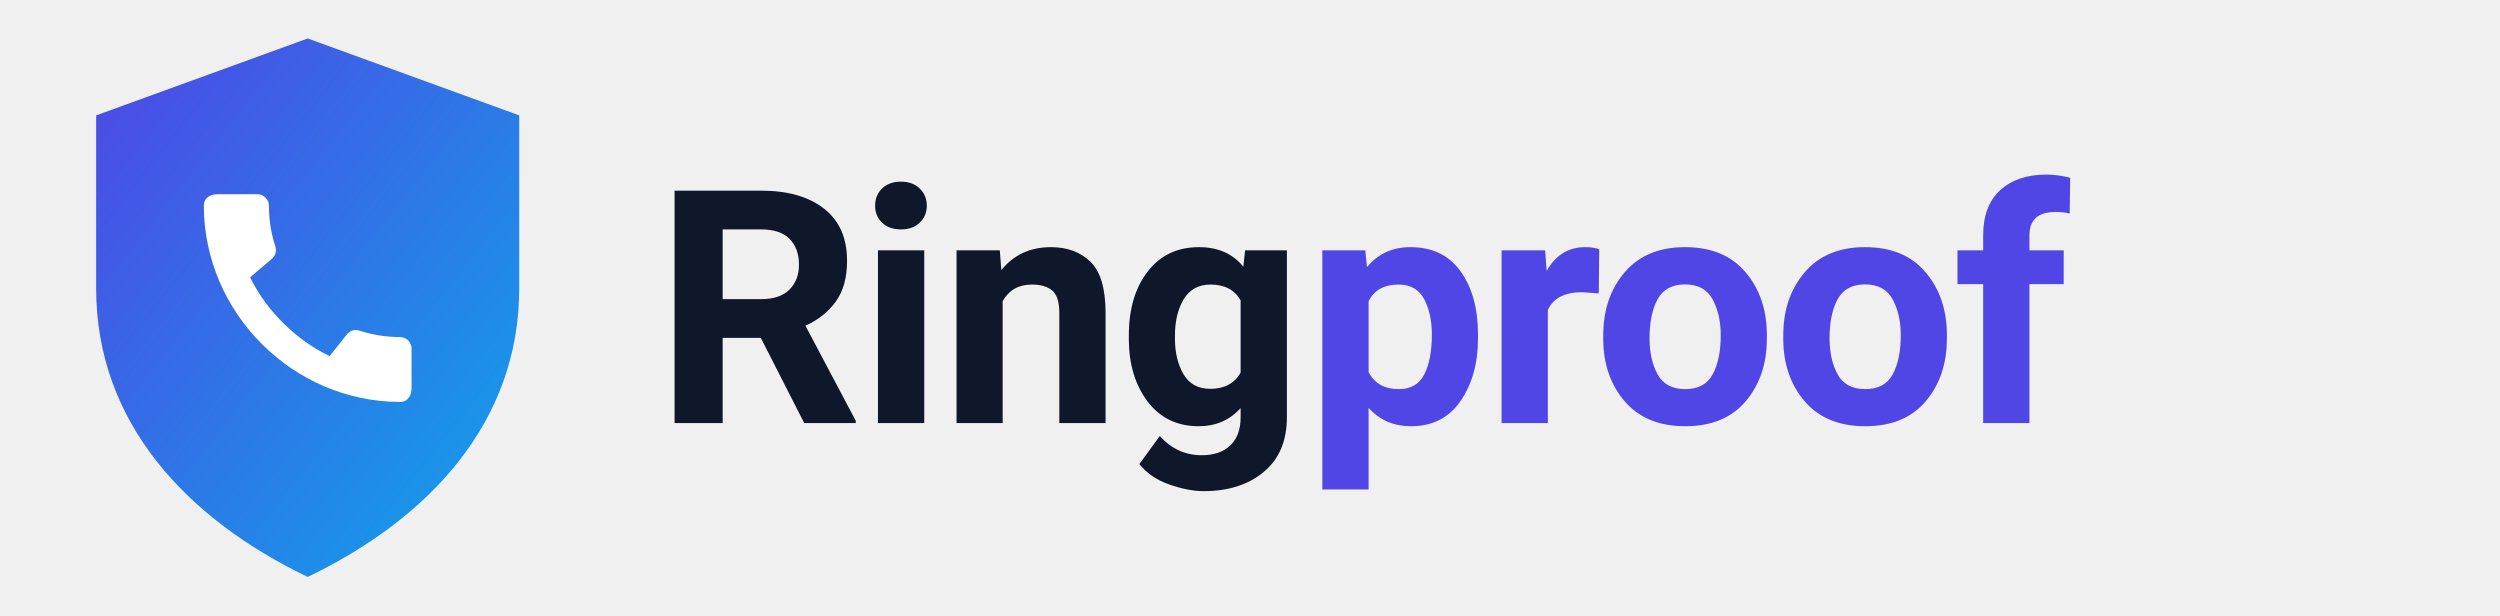
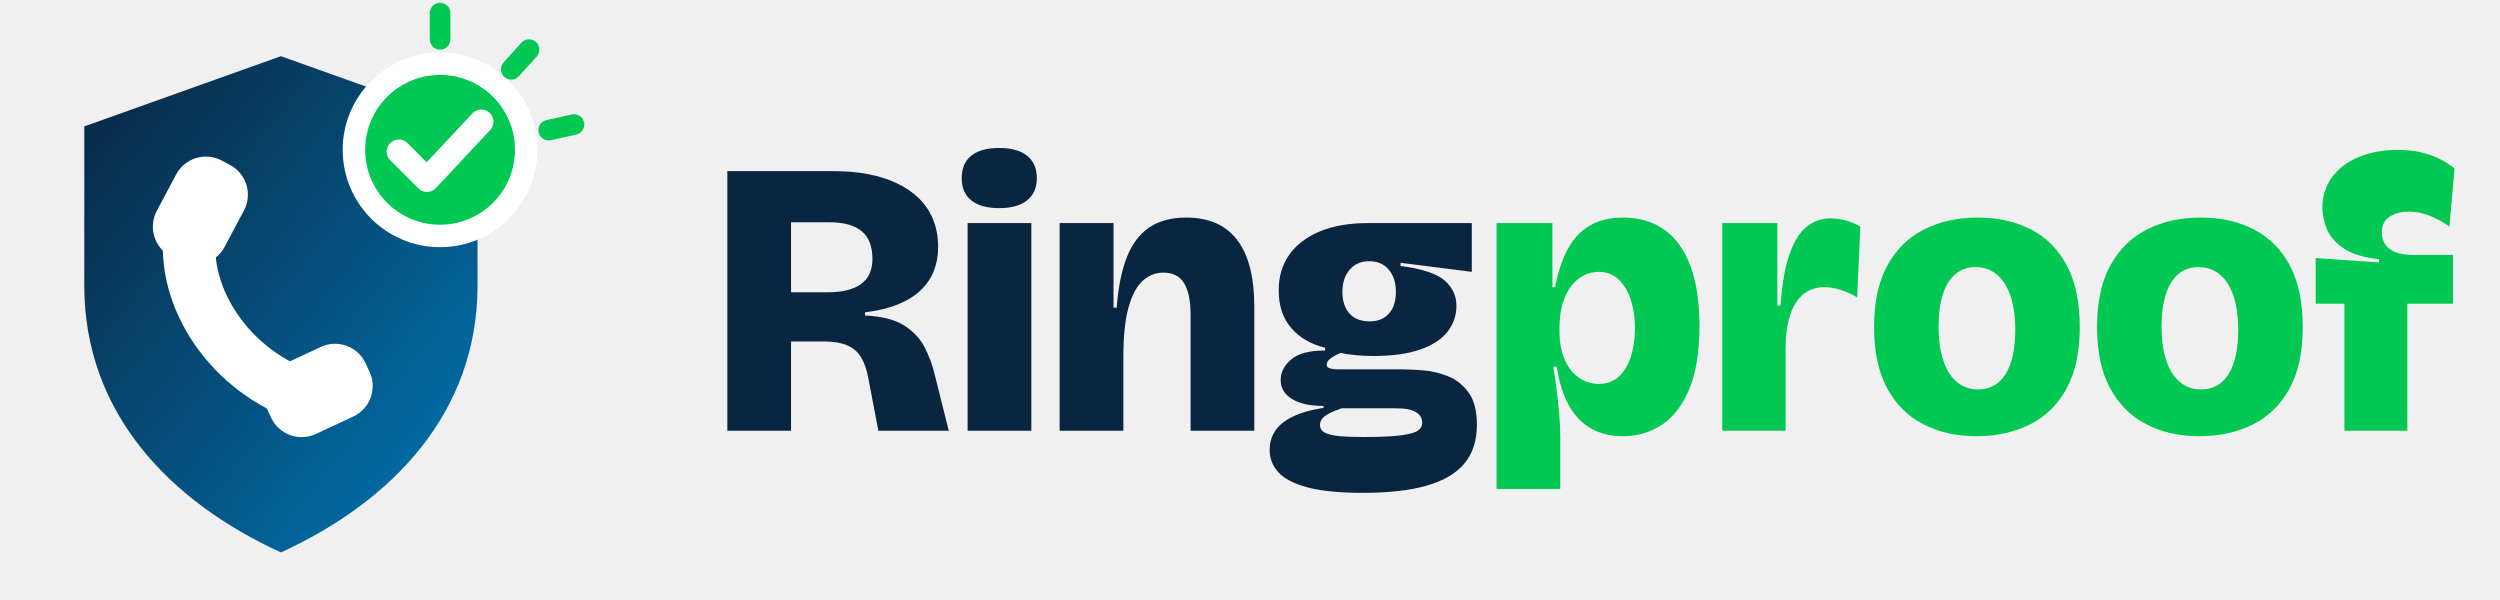
- <svg xmlns="http://www.w3.org/2000/svg" viewBox="0 0 260 64" width="260" height="64" role="img" aria-label="Ringproof">
+ <svg xmlns="http://www.w3.org/2000/svg" viewBox="0 0 267 64" width="267" height="64" role="img" aria-label="Ringproof">
  <style>
-     .rp-word { fill: #0F172A; font: 700 34px system-ui, -apple-system, "Segoe UI", Roboto, sans-serif; letter-spacing: -0.5px; }
-     .rp-accent { fill: #4F46E5; }
-     @media (prefers-color-scheme: dark) {
-       .rp-word { fill: #F1F5F9; }
-       .rp-accent { fill: #818CF8; }
-     }
+     .rp-ring { fill: #0A2540; }
+     @media (prefers-color-scheme: dark) { .rp-ring { fill: #E6E8EB; } }
  </style>
  <defs>
-     <linearGradient id="rp-shield" x1="0" y1="0" x2="1" y2="1">
-       <stop offset="0" stop-color="#4F46E5" />
-       <stop offset="1" stop-color="#0EA5E9" />
+     <linearGradient id="rp-g" x1="0" y1="0" x2="1" y2="1">
+       <stop offset="0" stop-color="#0A2540" />
+       <stop offset="1" stop-color="#0077B6" />
    </linearGradient>
  </defs>
-   <path d="M32 4 54 12v18c0 14-9.5 24-22 30C19.5 54 10 44 10 30V12Z" fill="url(#rp-shield)" />
-   <path transform="translate(17.6 16.6) scale(1.2)" fill="#FFFFFF" d="M20.01 15.38c-1.23 0-2.42-.2-3.53-.56-.35-.12-.74-.03-1.01.24l-1.57 1.97c-2.83-1.35-5.48-3.9-6.89-6.83l1.95-1.66c.27-.28.35-.67.24-1.02-.37-1.11-.56-2.3-.56-3.53 0-.54-.45-.99-.99-.99H4.19C3.65 3 3 3.24 3 3.99 3 13.28 10.73 21 20.01 21c.71 0 .99-.63.99-1.18v-3.45c0-.54-.45-.99-.99-.99z" />
-   <text x="68" y="44" class="rp-word">Ring<tspan class="rp-accent">proof</tspan>
-   </text>
+   <path d="M30 6 51 13.5v17c0 13.5-9 23-21 28.5C18 53.5 9 44 9 30.5v-17Z" fill="url(#rp-g)" />
+   <g fill="none" stroke="#FFFFFF" stroke-linecap="round" stroke-linejoin="round">
+     <path d="M20.6 23.2c-1.9 7.2 3 15.4 10.6 18.6" stroke-width="5.6" />
+   </g>
+   <g fill="#FFFFFF">
+     <rect x="15.6" y="18.4" width="11.6" height="8.2" rx="3.6" transform="rotate(-62 21.4 22.5)" />
+     <rect x="28.2" y="37.6" width="11.6" height="8.2" rx="3.6" transform="rotate(-25 34 41.7)" />
+   </g>
+   <circle cx="47" cy="16" r="9.2" fill="#00C853" stroke="#FFFFFF" stroke-width="2.4" />
+   <path d="M42.6 16.2l3 3 5.8-6.2" fill="none" stroke="#FFFFFF" stroke-width="2.6" stroke-linecap="round" stroke-linejoin="round" />
+   <g stroke="#00C853" stroke-width="2.2" stroke-linecap="round">
+     <path d="M47 4.2V1.4" />
+     <path d="M54.6 7.4l1.9-2.1" />
+     <path d="M58.6 13.9l2.7-.6" />
+   </g>
+   <path class="rp-ring" d="M77.68 46.0V18.28H89.188Q91.036 18.28 92.695 18.595Q94.354 18.91 95.719 19.54Q97.084 20.17 98.092 21.136Q99.1 22.102 99.646 23.425Q100.192 24.748 100.192 26.428Q100.192 27.73 99.751 28.885Q99.31 30.04 98.365 30.964Q97.42 31.888 95.929 32.497Q94.438 33.106 92.38 33.358V33.694Q95.068 33.82 96.538 34.744Q98.008 35.668 98.743 37.075Q99.478 38.482 99.856 40.12L101.326 46.0H93.808L92.758 40.498Q92.506 39.07 91.981 38.188Q91.456 37.306 90.49 36.886Q89.524 36.466 87.928 36.466H84.484V46.0ZM84.484 31.216H88.432Q90.742 31.216 91.96 30.334Q93.178 29.452 93.178 27.646Q93.178 25.672 92.044 24.706Q90.91 23.74 88.6 23.74H84.484Z M103.342 46.0V23.824H110.146V46.0ZM106.702 22.228Q104.77 22.228 103.741 21.409Q102.712 20.59 102.712 19.036Q102.712 17.44 103.741 16.621Q104.77 15.802 106.702 15.802Q108.676 15.802 109.705 16.642Q110.734 17.482 110.734 19.036Q110.734 20.548 109.705 21.388Q108.676 22.228 106.702 22.228Z M113.17 46.0V33.442V23.824H118.924V32.854H119.26Q119.512 29.578 120.352 27.457Q121.192 25.336 122.746 24.286Q124.3 23.236 126.694 23.236Q130.306 23.236 132.133 25.63Q133.96 28.024 133.96 32.77V46.0H127.156V33.652Q127.156 31.384 126.463 30.25Q125.77 29.116 124.258 29.116Q122.998 29.116 122.032 29.998Q121.066 30.88 120.52 32.854Q119.974 34.828 119.974 38.146V46.0Z M145.552 52.636Q141.814 52.636 139.63 52.048Q137.446 51.46 136.522 50.431Q135.598 49.402 135.598 48.058Q135.598 46.21 137.068 45.097Q138.538 43.984 141.352 43.564V43.354Q139.21 43.354 137.992 42.619Q136.774 41.884 136.774 40.582Q136.774 39.364 137.887 38.398Q139.0 37.432 141.52 37.432V37.138Q139.252 36.592 137.908 35.038Q136.564 33.484 136.564 31.006Q136.564 28.822 137.677 27.226Q138.79 25.63 140.932 24.727Q143.074 23.824 146.14 23.824H157.186V29.032L149.584 28.066V28.402Q153.07 28.864 154.309 29.977Q155.548 31.09 155.548 32.644Q155.548 34.198 154.603 35.416Q153.658 36.634 151.684 37.327Q149.71 38.02 146.686 38.02Q145.762 38.02 144.817 37.936Q143.872 37.852 143.2 37.684Q142.486 37.978 142.087 38.293Q141.688 38.608 141.688 38.944Q141.688 39.154 141.856 39.259Q142.024 39.364 142.339 39.406Q142.654 39.448 143.074 39.448H149.794Q150.676 39.448 151.999 39.553Q153.322 39.658 154.645 40.183Q155.968 40.708 156.85 41.926Q157.732 43.144 157.732 45.37Q157.732 47.89 156.409 49.486Q155.086 51.082 152.398 51.859Q149.71 52.636 145.552 52.636ZM145.552 46.672Q148.366 46.672 149.71 46.483Q151.054 46.294 151.474 45.958Q151.894 45.622 151.894 45.202Q151.894 44.614 151.558 44.278Q151.222 43.942 150.718 43.795Q150.214 43.648 149.731 43.627Q149.248 43.606 148.954 43.606H143.284Q141.94 44.068 141.457 44.467Q140.974 44.866 140.974 45.37Q140.974 45.958 141.541 46.231Q142.108 46.504 143.137 46.588Q144.166 46.672 145.552 46.672ZM146.266 34.324Q147.61 34.324 148.345 33.484Q149.08 32.644 149.08 31.174Q149.08 29.704 148.324 28.801Q147.568 27.898 146.224 27.898Q144.922 27.898 144.145 28.801Q143.368 29.704 143.368 31.174Q143.368 32.14 143.704 32.854Q144.04 33.568 144.691 33.946Q145.342 34.324 146.266 34.324Z" />
+   <path fill="#00C853" d="M159.832 52.216V31.72V23.824H165.796V30.67H166.09Q166.552 28.192 167.476 26.533Q168.4 24.874 169.849 24.055Q171.298 23.236 173.356 23.236Q175.96 23.236 177.787 24.559Q179.614 25.882 180.559 28.465Q181.504 31.048 181.504 34.828Q181.504 38.902 180.433 41.506Q179.362 44.11 177.514 45.349Q175.666 46.588 173.314 46.588Q171.424 46.588 169.975 45.79Q168.526 44.992 167.581 43.333Q166.636 41.674 166.258 39.154H165.88Q166.09 40.372 166.258 41.695Q166.426 43.018 166.531 44.299Q166.636 45.58 166.636 46.756V52.216ZM170.752 41.002Q172.096 41.002 172.957 40.162Q173.818 39.322 174.217 37.957Q174.616 36.592 174.616 35.08Q174.616 33.4 174.175 32.035Q173.734 30.67 172.873 29.851Q172.012 29.032 170.752 29.032Q169.954 29.032 169.198 29.389Q168.442 29.746 167.854 30.481Q167.266 31.216 166.909 32.35Q166.552 33.484 166.552 35.08V35.332Q166.552 36.592 166.804 37.516Q167.056 38.44 167.476 39.112Q167.896 39.784 168.442 40.204Q168.988 40.624 169.576 40.813Q170.164 41.002 170.752 41.002Z M183.94 46.0V33.946V23.824H189.82V32.644H190.156Q190.408 29.116 191.143 27.079Q191.878 25.042 192.991 24.181Q194.104 23.32 195.49 23.32Q196.246 23.32 197.065 23.53Q197.884 23.74 198.682 24.202L198.346 31.762Q197.422 31.216 196.54 30.943Q195.658 30.67 194.86 30.67Q193.516 30.67 192.592 31.426Q191.668 32.182 191.185 33.652Q190.702 35.122 190.702 37.222V46.0Z M211.072 46.588Q207.88 46.588 205.402 45.307Q202.924 44.026 201.538 41.443Q200.152 38.86 200.152 34.954Q200.152 30.88 201.601 28.297Q203.05 25.714 205.549 24.475Q208.048 23.236 211.198 23.236Q214.474 23.236 216.931 24.517Q219.388 25.798 220.753 28.381Q222.118 30.964 222.118 34.912Q222.118 38.986 220.669 41.569Q219.22 44.152 216.721 45.37Q214.222 46.588 211.072 46.588ZM211.24 41.59Q212.542 41.59 213.424 40.855Q214.306 40.12 214.768 38.692Q215.23 37.264 215.23 35.29Q215.23 33.106 214.726 31.615Q214.222 30.124 213.277 29.326Q212.332 28.528 210.988 28.528Q209.728 28.528 208.846 29.263Q207.964 29.998 207.502 31.426Q207.04 32.854 207.04 34.87Q207.04 38.062 208.153 39.826Q209.266 41.59 211.24 41.59Z M234.886 46.588Q231.694 46.588 229.216 45.307Q226.738 44.026 225.352 41.443Q223.966 38.86 223.966 34.954Q223.966 30.88 225.415 28.297Q226.864 25.714 229.363 24.475Q231.862 23.236 235.012 23.236Q238.288 23.236 240.745 24.517Q243.202 25.798 244.567 28.381Q245.932 30.964 245.932 34.912Q245.932 38.986 244.483 41.569Q243.034 44.152 240.535 45.37Q238.036 46.588 234.886 46.588ZM235.054 41.59Q236.356 41.59 237.238 40.855Q238.12 40.12 238.582 38.692Q239.044 37.264 239.044 35.29Q239.044 33.106 238.54 31.615Q238.036 30.124 237.091 29.326Q236.146 28.528 234.802 28.528Q233.542 28.528 232.66 29.263Q231.778 29.998 231.316 31.426Q230.854 32.854 230.854 34.87Q230.854 38.062 231.967 39.826Q233.08 41.59 235.054 41.59Z M250.384 46.0V32.434H247.318V27.562L254.08 28.024V27.688Q251.518 27.394 250.216 26.47Q248.914 25.546 248.473 24.37Q248.032 23.194 248.032 22.228Q248.032 20.338 249.061 18.931Q250.09 17.524 251.917 16.768Q253.744 16.012 256.054 16.012Q257.944 16.012 259.435 16.516Q260.926 17.02 262.144 17.986L261.598 24.202Q260.464 23.404 259.414 23.005Q258.364 22.606 257.272 22.606Q256.012 22.606 255.193 23.152Q254.374 23.698 254.374 24.874Q254.374 25.504 254.71 26.05Q255.046 26.596 255.781 26.911Q256.516 27.226 257.776 27.226H261.976V32.434H257.104V46.0Z" />
</svg>
